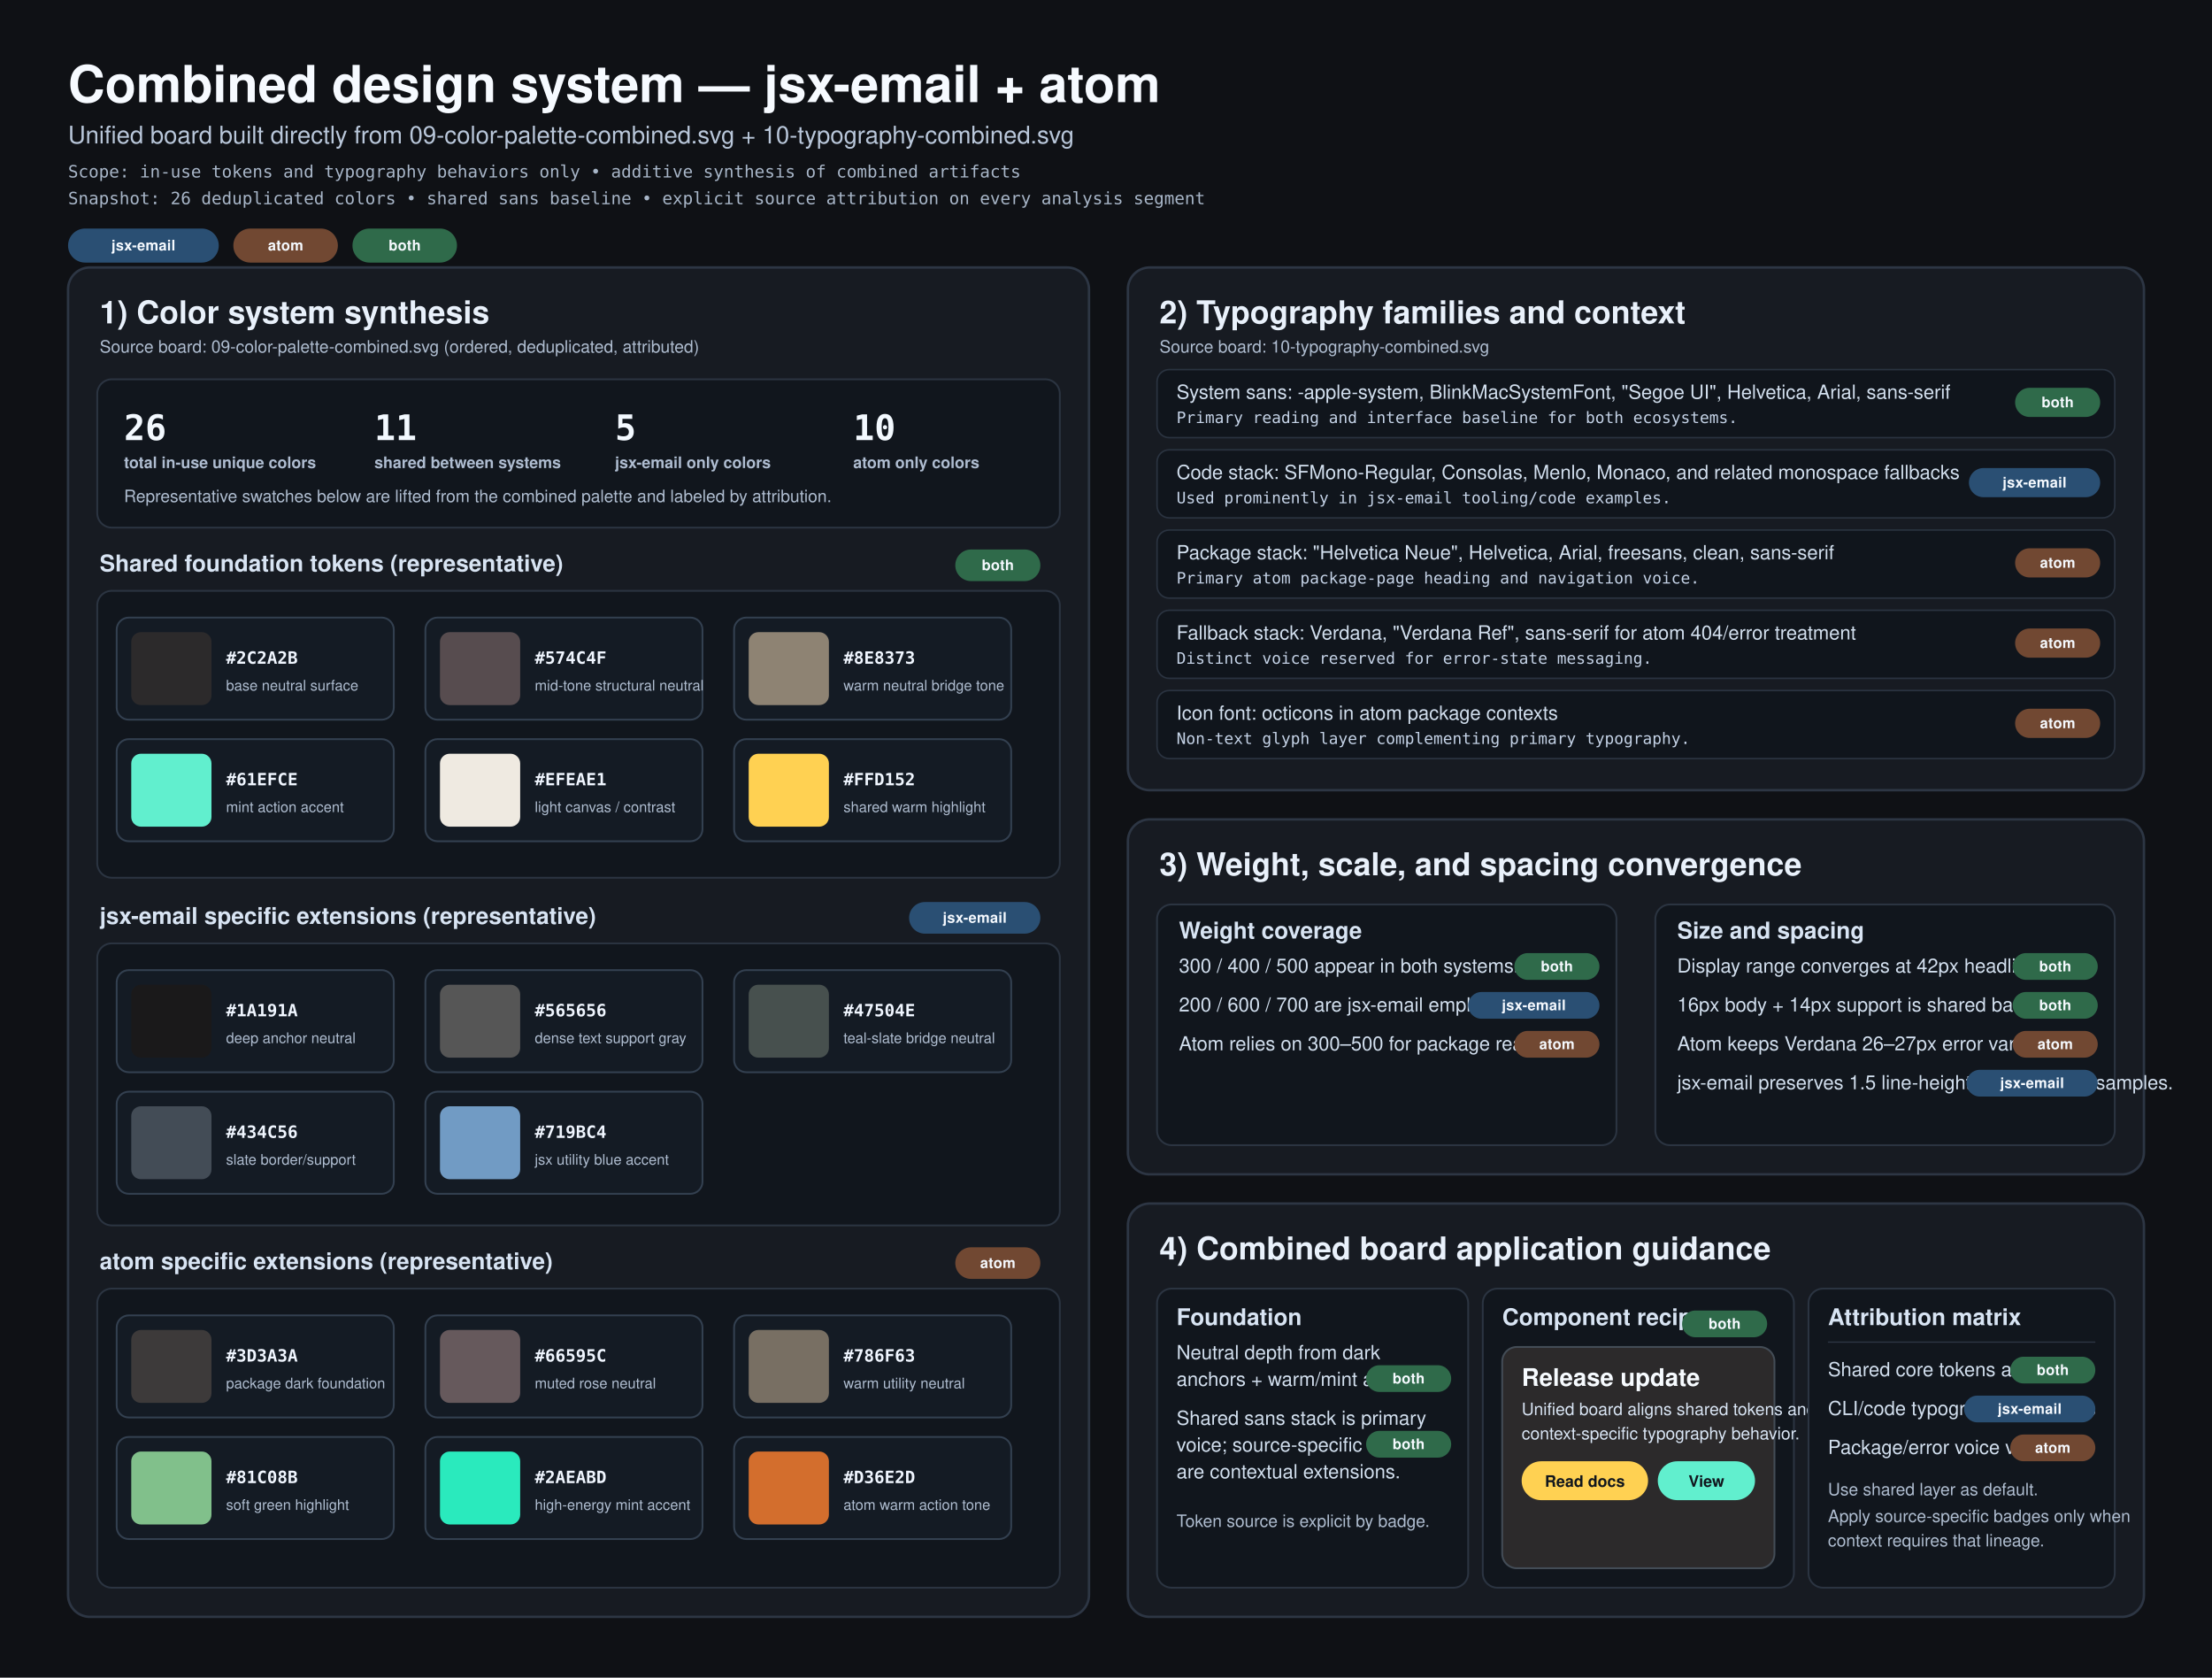
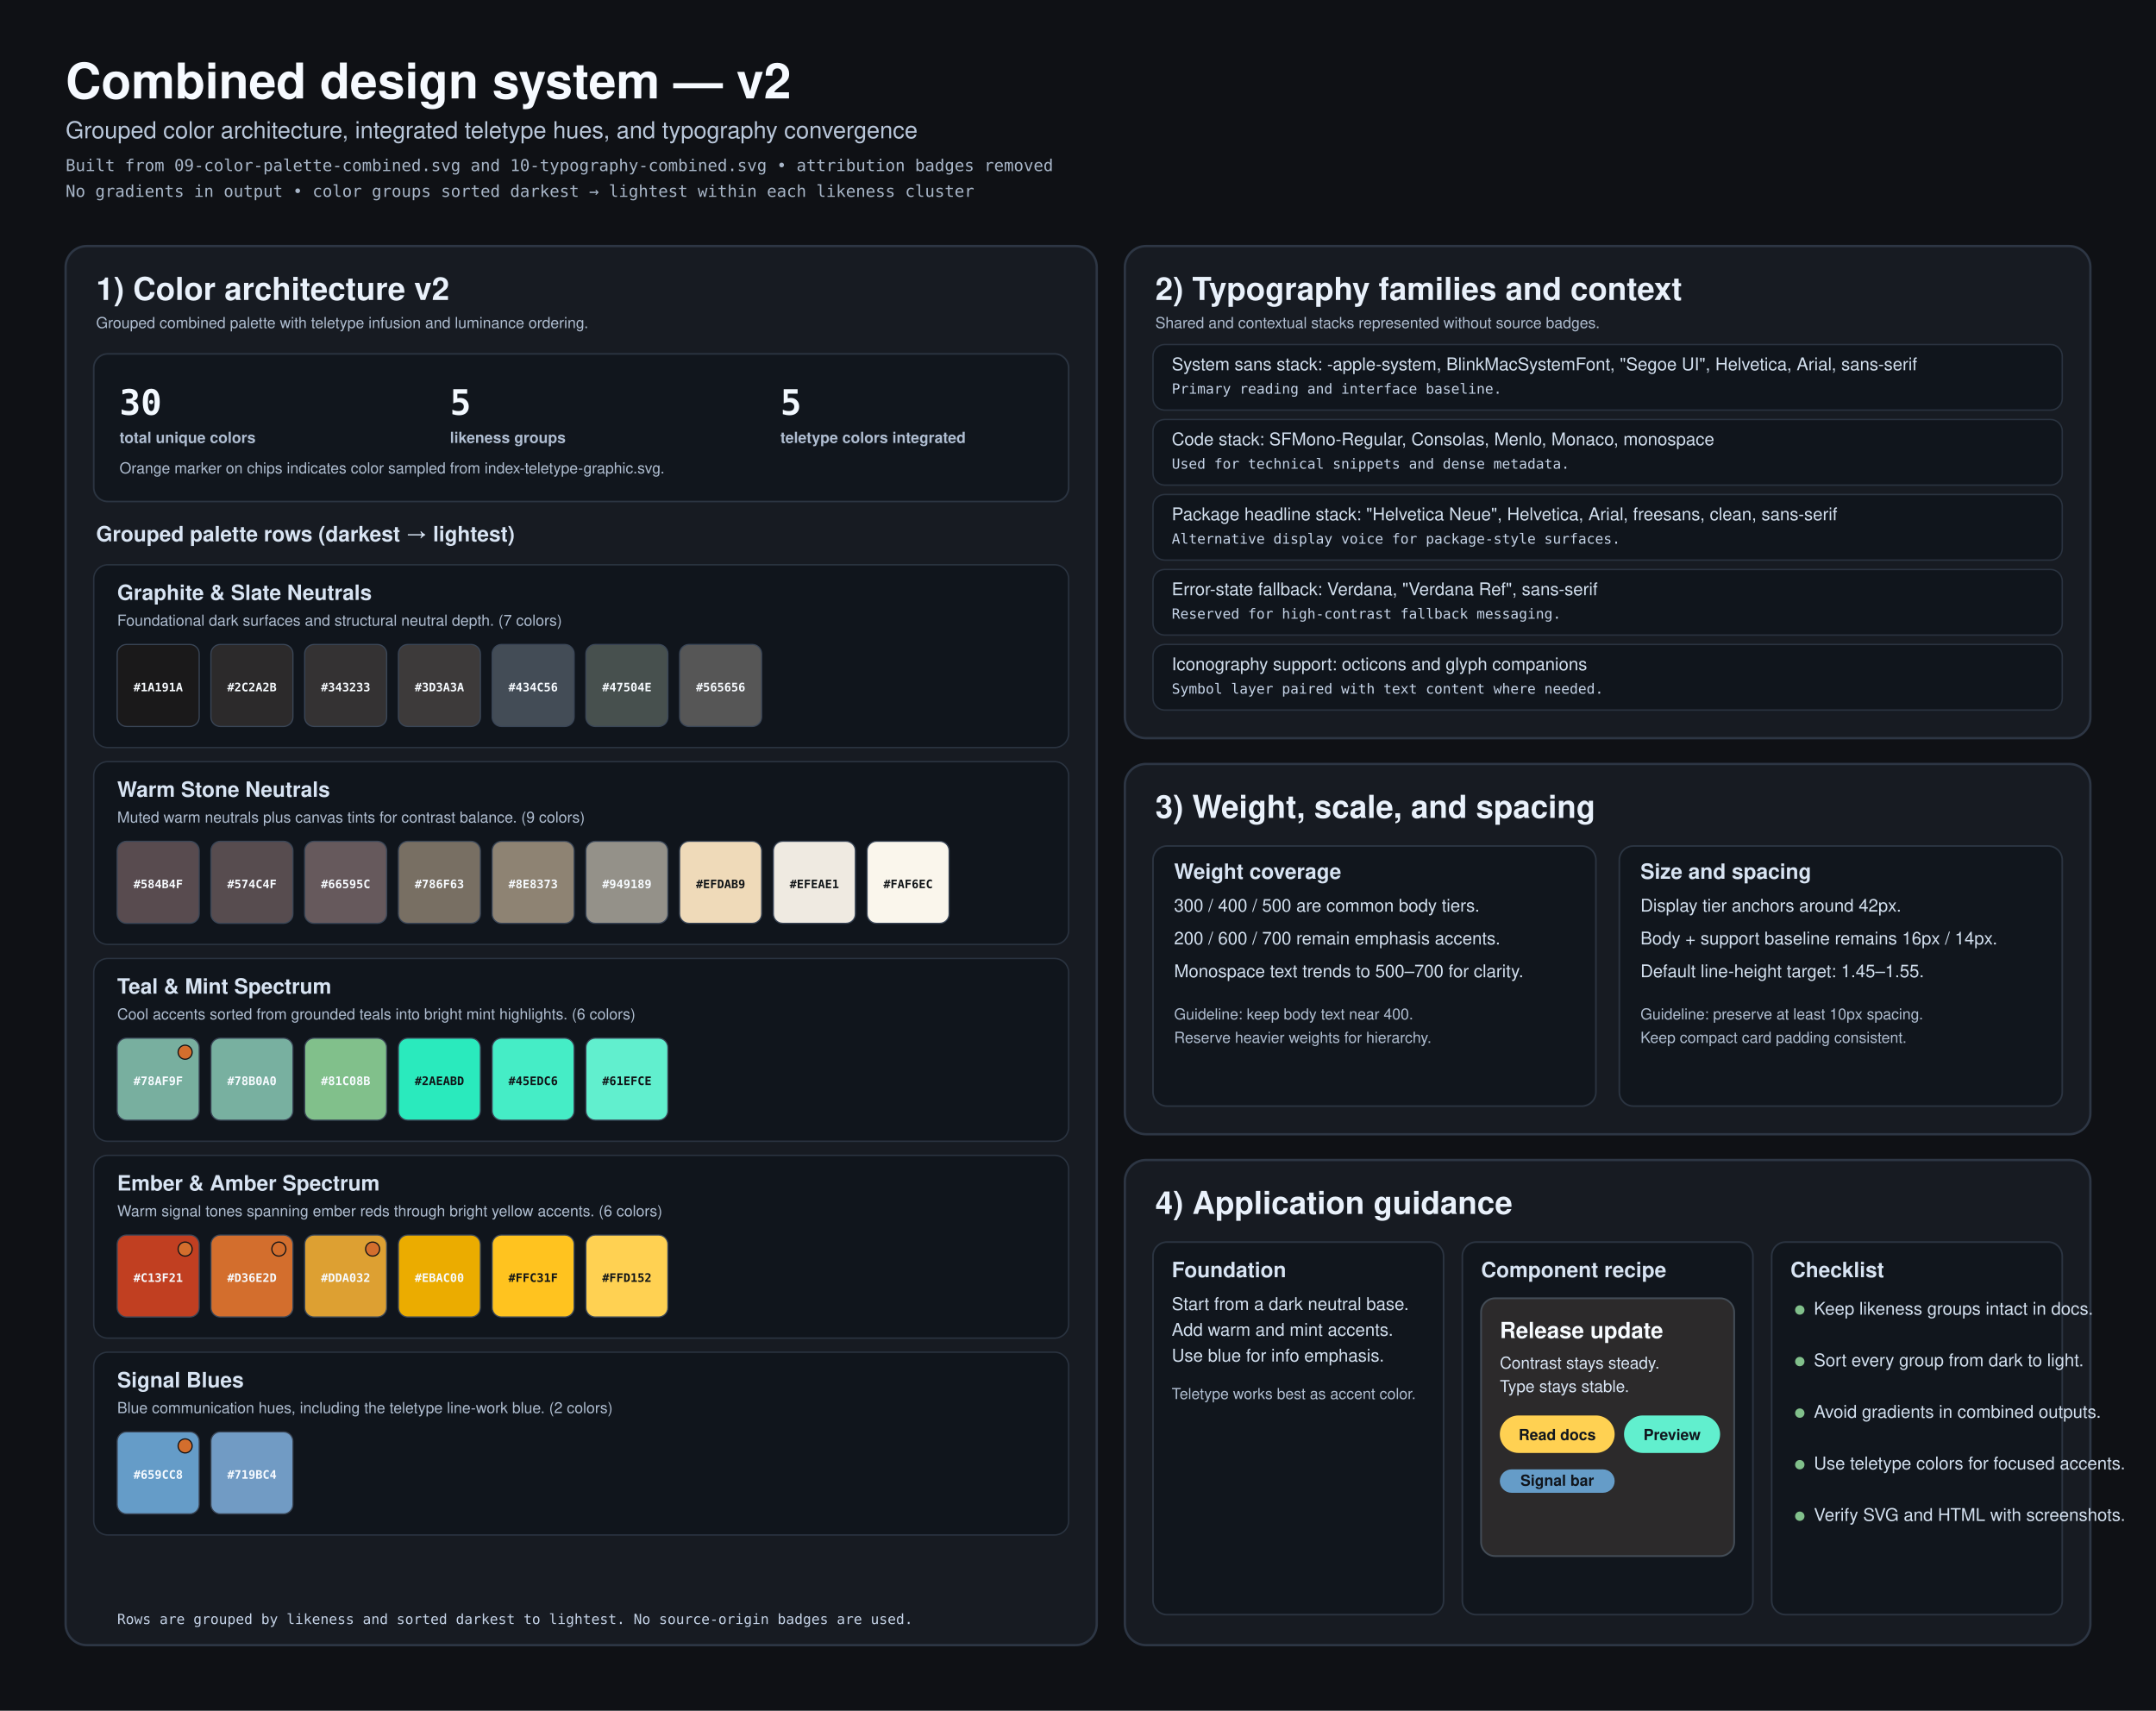
- <svg xmlns="http://www.w3.org/2000/svg" width="1820" height="1380" viewBox="0 0 1820 1380" role="img" aria-labelledby="title desc">
+ <svg xmlns="http://www.w3.org/2000/svg" width="1840" height="1460" viewBox="0 0 1840 1460" role="img" aria-labelledby="title desc">
  <defs>
    <style>
-       .bg { fill: #0f1115; }
-       .panel { fill: #171b22; stroke: #2d3644; stroke-width: 2; }
-       .subPanel { fill: #11161d; stroke: #2b3441; stroke-width: 1.5; }
-       .row { fill: #10151c; stroke: #2a3340; stroke-width: 1.25; }
-       .title { fill: #f6faff; font: 700 42px -apple-system, BlinkMacSystemFont, "Segoe UI", Helvetica, Arial, sans-serif; }
-       .sub { fill: #b9c7da; font: 500 20px -apple-system, BlinkMacSystemFont, "Segoe UI", Helvetica, Arial, sans-serif; }
-       .meta { fill: #a8b6c8; font: 500 14px SFMono-Regular, Consolas, Menlo, Monaco, monospace; }
-       .panelTitle { fill: #e9f1fb; font: 700 26px -apple-system, BlinkMacSystemFont, "Segoe UI", Helvetica, Arial, sans-serif; }
-       .sectionTitle { fill: #d8e4f3; font: 700 19px -apple-system, BlinkMacSystemFont, "Segoe UI", Helvetica, Arial, sans-serif; }
-       .body { fill: #d2dfee; font: 500 16px -apple-system, BlinkMacSystemFont, "Segoe UI", Helvetica, Arial, sans-serif; }
-       .note { fill: #afbdd0; font: 500 14px -apple-system, BlinkMacSystemFont, "Segoe UI", Helvetica, Arial, sans-serif; }
-       .mono { fill: #c5d3e7; font: 500 13px SFMono-Regular, Consolas, Menlo, Monaco, monospace; }
-       .kpiValue { fill: #f3f9ff; font: 700 29px SFMono-Regular, Consolas, Menlo, Monaco, monospace; }
-       .kpiLabel { fill: #afbdd1; font: 600 13px -apple-system, BlinkMacSystemFont, "Segoe UI", Helvetica, Arial, sans-serif; }
-       .swatchCard { fill: #141b24; stroke: #334050; stroke-width: 1.5; }
-       .swatchHex { fill: #f0f6ff; font: 700 14px SFMono-Regular, Consolas, Menlo, Monaco, monospace; }
-       .swatchNote { fill: #afbdd0; font: 500 12px -apple-system, BlinkMacSystemFont, "Segoe UI", Helvetica, Arial, sans-serif; }
-       .sampleTitle { fill: #f7fbff; font: 600 20px -apple-system, BlinkMacSystemFont, "Segoe UI", Helvetica, Arial, sans-serif; }
-       .sampleBody { fill: #d9e5f4; font: 400 14px -apple-system, BlinkMacSystemFont, "Segoe UI", Helvetica, Arial, sans-serif; }
-       .sampleButtonText { fill: #11161d; font: 700 13px -apple-system, BlinkMacSystemFont, "Segoe UI", Helvetica, Arial, sans-serif; }
-       .badgeText { fill: #f6faff; font: 700 12px -apple-system, BlinkMacSystemFont, "Segoe UI", Helvetica, Arial, sans-serif; letter-spacing: 0.2px; }
-       .badgeJsx { fill: #2a4f73; }
-       .badgeAtom { fill: #714832; }
-       .badgeBoth { fill: #2f6a4a; }
-       .divider { stroke: #2d3644; stroke-width: 1; }
+       .bg { fill: #0F1115; }
+       .panel { fill: #171B22; stroke: #2D3644; stroke-width: 2; }
+       .subPanel { fill: #11161D; stroke: #2B3441; stroke-width: 1.4; }
+       .rowCard { fill: #10151C; stroke: #2A3340; stroke-width: 1.2; }
+       .title { fill: #F6FAFF; font: 700 42px -apple-system, BlinkMacSystemFont, "Segoe UI", Helvetica, Arial, sans-serif; }
+       .sub { fill: #B9C7DA; font: 500 20px -apple-system, BlinkMacSystemFont, "Segoe UI", Helvetica, Arial, sans-serif; }
+       .meta { fill: #A8B6C8; font: 500 14px SFMono-Regular, Consolas, Menlo, Monaco, monospace; }
+       .panelTitle { fill: #E9F1FB; font: 700 27px -apple-system, BlinkMacSystemFont, "Segoe UI", Helvetica, Arial, sans-serif; }
+       .sectionTitle { fill: #D8E4F3; font: 700 18px -apple-system, BlinkMacSystemFont, "Segoe UI", Helvetica, Arial, sans-serif; }
+       .body { fill: #D2DFEE; font: 500 15px -apple-system, BlinkMacSystemFont, "Segoe UI", Helvetica, Arial, sans-serif; }
+       .note { fill: #AFBDD0; font: 500 13px -apple-system, BlinkMacSystemFont, "Segoe UI", Helvetica, Arial, sans-serif; }
+       .mono { fill: #C5D3E7; font: 500 12px SFMono-Regular, Consolas, Menlo, Monaco, monospace; }
+       .kpiValue { fill: #F3F9FF; font: 700 30px SFMono-Regular, Consolas, Menlo, Monaco, monospace; }
+       .kpiLabel { fill: #AFBDD1; font: 600 13px -apple-system, BlinkMacSystemFont, "Segoe UI", Helvetica, Arial, sans-serif; }
+       .chipTextDark { fill: #F7FBFF; font: 700 10px SFMono-Regular, Consolas, Menlo, Monaco, monospace; }
+       .chipTextLight { fill: #101417; font: 700 10px SFMono-Regular, Consolas, Menlo, Monaco, monospace; }
+       .teleMarker { fill: #D36E2D; stroke: #0F1115; stroke-width: 1; }
+       .sampleTitle { fill: #F7FBFF; font: 600 19px -apple-system, BlinkMacSystemFont, "Segoe UI", Helvetica, Arial, sans-serif; }
+       .sampleBody { fill: #D9E5F4; font: 400 14px -apple-system, BlinkMacSystemFont, "Segoe UI", Helvetica, Arial, sans-serif; }
+       .sampleButtonText { fill: #11161D; font: 700 13px -apple-system, BlinkMacSystemFont, "Segoe UI", Helvetica, Arial, sans-serif; }
    </style>
  </defs>
-   <rect class="bg" width="1820" height="1380" />
-   <text class="title" x="56" y="84">Combined design system — jsx-email + atom</text>
-   <text class="sub" x="56" y="118">Unified board built directly from 09-color-palette-combined.svg + 10-typography-combined.svg</text>
-   <text class="meta" x="56" y="146">Scope: in-use tokens and typography behaviors only • additive synthesis of combined artifacts</text>
-   <text class="meta" x="56" y="168">Snapshot: 26 deduplicated colors • shared sans baseline • explicit source attribution on every analysis segment</text>
-   <rect class="badgeJsx" x="56" y="188" width="124" height="28" rx="14" />
-   <text class="badgeText" x="118" y="206" text-anchor="middle">jsx-email</text>
-   <rect class="badgeAtom" x="192" y="188" width="86" height="28" rx="14" />
-   <text class="badgeText" x="235" y="206" text-anchor="middle">atom</text>
-   <rect class="badgeBoth" x="290" y="188" width="86" height="28" rx="14" />
-   <text class="badgeText" x="333" y="206" text-anchor="middle">both</text>
-   <g transform="translate(56,220)">
-     <rect class="panel" width="840" height="1110" rx="18" />
-     <text class="panelTitle" x="26" y="46">1) Color system synthesis</text>
-     <text class="note" x="26" y="70">Source board: 09-color-palette-combined.svg (ordered, deduplicated, attributed)</text>
-     <rect class="subPanel" x="24" y="92" width="792" height="122" rx="12" />
-     <text class="kpiValue" x="46" y="142">26</text>
-     <text class="kpiLabel" x="46" y="165">total in-use unique colors</text>
-     <text class="kpiValue" x="252" y="142">11</text>
-     <text class="kpiLabel" x="252" y="165">shared between systems</text>
-     <text class="kpiValue" x="450" y="142">5</text>
-     <text class="kpiLabel" x="450" y="165">jsx-email only colors</text>
-     <text class="kpiValue" x="646" y="142">10</text>
-     <text class="kpiLabel" x="646" y="165">atom only colors</text>
-     <text class="note" x="46" y="193">Representative swatches below are lifted from the combined palette and labeled by attribution.</text>
-     <text class="sectionTitle" x="26" y="250">Shared foundation tokens (representative)</text>
-     <rect class="badgeBoth" x="730" y="232" width="70" height="26" rx="13" />
-     <text class="badgeText" x="765" y="249" text-anchor="middle">both</text>
-     <rect class="subPanel" x="24" y="266" width="792" height="236" rx="12" />
-     <g transform="translate(40,288)">
-       <rect class="swatchCard" width="228" height="84" rx="10" />
-       <rect x="12" y="12" width="66" height="60" rx="8" fill="#2C2A2B" />
-       <text class="swatchHex" x="90" y="38">#2C2A2B</text>
-       <text class="swatchNote" x="90" y="60">base neutral surface</text>
-     </g>
-     <g transform="translate(294,288)">
-       <rect class="swatchCard" width="228" height="84" rx="10" />
-       <rect x="12" y="12" width="66" height="60" rx="8" fill="#574C4F" />
-       <text class="swatchHex" x="90" y="38">#574C4F</text>
-       <text class="swatchNote" x="90" y="60">mid-tone structural neutral</text>
-     </g>
-     <g transform="translate(548,288)">
-       <rect class="swatchCard" width="228" height="84" rx="10" />
-       <rect x="12" y="12" width="66" height="60" rx="8" fill="#8E8373" />
-       <text class="swatchHex" x="90" y="38">#8E8373</text>
-       <text class="swatchNote" x="90" y="60">warm neutral bridge tone</text>
-     </g>
-     <g transform="translate(40,388)">
-       <rect class="swatchCard" width="228" height="84" rx="10" />
-       <rect x="12" y="12" width="66" height="60" rx="8" fill="#61EFCE" />
-       <text class="swatchHex" x="90" y="38">#61EFCE</text>
-       <text class="swatchNote" x="90" y="60">mint action accent</text>
-     </g>
-     <g transform="translate(294,388)">
-       <rect class="swatchCard" width="228" height="84" rx="10" />
-       <rect x="12" y="12" width="66" height="60" rx="8" fill="#EFEAE1" />
-       <text class="swatchHex" x="90" y="38">#EFEAE1</text>
-       <text class="swatchNote" x="90" y="60">light canvas / contrast</text>
-     </g>
-     <g transform="translate(548,388)">
-       <rect class="swatchCard" width="228" height="84" rx="10" />
-       <rect x="12" y="12" width="66" height="60" rx="8" fill="#FFD152" />
-       <text class="swatchHex" x="90" y="38">#FFD152</text>
-       <text class="swatchNote" x="90" y="60">shared warm highlight</text>
-     </g>
-     <text class="sectionTitle" x="26" y="540">jsx-email specific extensions (representative)</text>
-     <rect class="badgeJsx" x="692" y="522" width="108" height="26" rx="13" />
-     <text class="badgeText" x="746" y="539" text-anchor="middle">jsx-email</text>
-     <rect class="subPanel" x="24" y="556" width="792" height="232" rx="12" />
-     <g transform="translate(40,578)">
-       <rect class="swatchCard" width="228" height="84" rx="10" />
-       <rect x="12" y="12" width="66" height="60" rx="8" fill="#1A191A" />
-       <text class="swatchHex" x="90" y="38">#1A191A</text>
-       <text class="swatchNote" x="90" y="60">deep anchor neutral</text>
-     </g>
-     <g transform="translate(294,578)">
-       <rect class="swatchCard" width="228" height="84" rx="10" />
-       <rect x="12" y="12" width="66" height="60" rx="8" fill="#565656" />
-       <text class="swatchHex" x="90" y="38">#565656</text>
-       <text class="swatchNote" x="90" y="60">dense text support gray</text>
-     </g>
-     <g transform="translate(548,578)">
-       <rect class="swatchCard" width="228" height="84" rx="10" />
-       <rect x="12" y="12" width="66" height="60" rx="8" fill="#47504E" />
-       <text class="swatchHex" x="90" y="38">#47504E</text>
-       <text class="swatchNote" x="90" y="60">teal-slate bridge neutral</text>
-     </g>
-     <g transform="translate(40,678)">
-       <rect class="swatchCard" width="228" height="84" rx="10" />
-       <rect x="12" y="12" width="66" height="60" rx="8" fill="#434C56" />
-       <text class="swatchHex" x="90" y="38">#434C56</text>
-       <text class="swatchNote" x="90" y="60">slate border/support</text>
-     </g>
-     <g transform="translate(294,678)">
-       <rect class="swatchCard" width="228" height="84" rx="10" />
-       <rect x="12" y="12" width="66" height="60" rx="8" fill="#719BC4" />
-       <text class="swatchHex" x="90" y="38">#719BC4</text>
-       <text class="swatchNote" x="90" y="60">jsx utility blue accent</text>
-     </g>
-     <text class="sectionTitle" x="26" y="824">atom specific extensions (representative)</text>
-     <rect class="badgeAtom" x="730" y="806" width="70" height="26" rx="13" />
-     <text class="badgeText" x="765" y="823" text-anchor="middle">atom</text>
-     <rect class="subPanel" x="24" y="840" width="792" height="246" rx="12" />
-     <g transform="translate(40,862)">
-       <rect class="swatchCard" width="228" height="84" rx="10" />
-       <rect x="12" y="12" width="66" height="60" rx="8" fill="#3D3A3A" />
-       <text class="swatchHex" x="90" y="38">#3D3A3A</text>
-       <text class="swatchNote" x="90" y="60">package dark foundation</text>
-     </g>
-     <g transform="translate(294,862)">
-       <rect class="swatchCard" width="228" height="84" rx="10" />
-       <rect x="12" y="12" width="66" height="60" rx="8" fill="#66595C" />
-       <text class="swatchHex" x="90" y="38">#66595C</text>
-       <text class="swatchNote" x="90" y="60">muted rose neutral</text>
-     </g>
-     <g transform="translate(548,862)">
-       <rect class="swatchCard" width="228" height="84" rx="10" />
-       <rect x="12" y="12" width="66" height="60" rx="8" fill="#786F63" />
-       <text class="swatchHex" x="90" y="38">#786F63</text>
-       <text class="swatchNote" x="90" y="60">warm utility neutral</text>
-     </g>
-     <g transform="translate(40,962)">
-       <rect class="swatchCard" width="228" height="84" rx="10" />
-       <rect x="12" y="12" width="66" height="60" rx="8" fill="#81C08B" />
-       <text class="swatchHex" x="90" y="38">#81C08B</text>
-       <text class="swatchNote" x="90" y="60">soft green highlight</text>
-     </g>
-     <g transform="translate(294,962)">
-       <rect class="swatchCard" width="228" height="84" rx="10" />
-       <rect x="12" y="12" width="66" height="60" rx="8" fill="#2AEABD" />
-       <text class="swatchHex" x="90" y="38">#2AEABD</text>
-       <text class="swatchNote" x="90" y="60">high-energy mint accent</text>
-     </g>
-     <g transform="translate(548,962)">
-       <rect class="swatchCard" width="228" height="84" rx="10" />
-       <rect x="12" y="12" width="66" height="60" rx="8" fill="#D36E2D" />
-       <text class="swatchHex" x="90" y="38">#D36E2D</text>
-       <text class="swatchNote" x="90" y="60">atom warm action tone</text>
-     </g>
-   </g>
-   <g transform="translate(928,220)">
-     <rect class="panel" width="836" height="430" rx="18" />
+   <rect class="bg" width="1840" height="1460" />
+   <text class="title" x="56" y="84">Combined design system — v2</text>
+   <text class="sub" x="56" y="118">Grouped color architecture, integrated teletype hues, and typography convergence</text>
+   <text class="meta" x="56" y="146">Built from 09-color-palette-combined.svg and 10-typography-combined.svg • attribution badges removed</text>
+   <text class="meta" x="56" y="168">No gradients in output • color groups sorted darkest → lightest within each likeness cluster</text>
+   <g transform="translate(56,210)">
+     <rect class="panel" width="880" height="1194" rx="18" />
+     <text class="panelTitle" x="26" y="46">1) Color architecture v2</text>
+     <text class="note" x="26" y="70">Grouped combined palette with teletype infusion and luminance ordering.</text>
+     <rect class="subPanel" x="24" y="92" width="832" height="126" rx="12" />
+     <text class="kpiValue" x="46" y="144">30</text>
+     <text class="kpiLabel" x="46" y="168">total unique colors</text>
+     <text class="kpiValue" x="328" y="144">5</text>
+     <text class="kpiLabel" x="328" y="168">likeness groups</text>
+     <text class="kpiValue" x="610" y="144">5</text>
+     <text class="kpiLabel" x="610" y="168">teletype colors integrated</text>
+     <text class="note" x="46" y="194">Orange marker on chips indicates color sampled from index-teletype-graphic.svg.</text>
+     <text class="sectionTitle" x="26" y="252">Grouped palette rows (darkest → lightest)</text>
+     <rect class="rowCard" x="24" y="272" width="832" height="156" rx="12" />
+     <text class="sectionTitle" x="44" y="302">Graphite &amp; Slate Neutrals</text>
+     <text class="note" x="44" y="324">Foundational dark surfaces and structural neutral depth. (7 colors)</text>
+     <g transform="translate(44,340)">
+       <rect width="70" height="70" rx="8" fill="#1A191A" stroke="#3A4657" stroke-width="1" />
+       <text class="chipTextDark" x="35" y="40" text-anchor="middle">#1A191A</text>
+     </g>
+     <g transform="translate(124,340)">
+       <rect width="70" height="70" rx="8" fill="#2C2A2B" stroke="#3A4657" stroke-width="1" />
+       <text class="chipTextDark" x="35" y="40" text-anchor="middle">#2C2A2B</text>
+     </g>
+     <g transform="translate(204,340)">
+       <rect width="70" height="70" rx="8" fill="#343233" stroke="#3A4657" stroke-width="1" />
+       <text class="chipTextDark" x="35" y="40" text-anchor="middle">#343233</text>
+     </g>
+     <g transform="translate(284,340)">
+       <rect width="70" height="70" rx="8" fill="#3D3A3A" stroke="#3A4657" stroke-width="1" />
+       <text class="chipTextDark" x="35" y="40" text-anchor="middle">#3D3A3A</text>
+     </g>
+     <g transform="translate(364,340)">
+       <rect width="70" height="70" rx="8" fill="#434C56" stroke="#3A4657" stroke-width="1" />
+       <text class="chipTextDark" x="35" y="40" text-anchor="middle">#434C56</text>
+     </g>
+     <g transform="translate(444,340)">
+       <rect width="70" height="70" rx="8" fill="#47504E" stroke="#3A4657" stroke-width="1" />
+       <text class="chipTextDark" x="35" y="40" text-anchor="middle">#47504E</text>
+     </g>
+     <g transform="translate(524,340)">
+       <rect width="70" height="70" rx="8" fill="#565656" stroke="#3A4657" stroke-width="1" />
+       <text class="chipTextDark" x="35" y="40" text-anchor="middle">#565656</text>
+     </g>
+     <rect class="rowCard" x="24" y="440" width="832" height="156" rx="12" />
+     <text class="sectionTitle" x="44" y="470">Warm Stone Neutrals</text>
+     <text class="note" x="44" y="492">Muted warm neutrals plus canvas tints for contrast balance. (9 colors)</text>
+     <g transform="translate(44,508)">
+       <rect width="70" height="70" rx="8" fill="#584B4F" stroke="#3A4657" stroke-width="1" />
+       <text class="chipTextDark" x="35" y="40" text-anchor="middle">#584B4F</text>
+     </g>
+     <g transform="translate(124,508)">
+       <rect width="70" height="70" rx="8" fill="#574C4F" stroke="#3A4657" stroke-width="1" />
+       <text class="chipTextDark" x="35" y="40" text-anchor="middle">#574C4F</text>
+     </g>
+     <g transform="translate(204,508)">
+       <rect width="70" height="70" rx="8" fill="#66595C" stroke="#3A4657" stroke-width="1" />
+       <text class="chipTextDark" x="35" y="40" text-anchor="middle">#66595C</text>
+     </g>
+     <g transform="translate(284,508)">
+       <rect width="70" height="70" rx="8" fill="#786F63" stroke="#3A4657" stroke-width="1" />
+       <text class="chipTextDark" x="35" y="40" text-anchor="middle">#786F63</text>
+     </g>
+     <g transform="translate(364,508)">
+       <rect width="70" height="70" rx="8" fill="#8E8373" stroke="#3A4657" stroke-width="1" />
+       <text class="chipTextDark" x="35" y="40" text-anchor="middle">#8E8373</text>
+     </g>
+     <g transform="translate(444,508)">
+       <rect width="70" height="70" rx="8" fill="#949189" stroke="#3A4657" stroke-width="1" />
+       <text class="chipTextDark" x="35" y="40" text-anchor="middle">#949189</text>
+     </g>
+     <g transform="translate(524,508)">
+       <rect width="70" height="70" rx="8" fill="#EFDAB9" stroke="#3A4657" stroke-width="1" />
+       <text class="chipTextLight" x="35" y="40" text-anchor="middle">#EFDAB9</text>
+     </g>
+     <g transform="translate(604,508)">
+       <rect width="70" height="70" rx="8" fill="#EFEAE1" stroke="#3A4657" stroke-width="1" />
+       <text class="chipTextLight" x="35" y="40" text-anchor="middle">#EFEAE1</text>
+     </g>
+     <g transform="translate(684,508)">
+       <rect width="70" height="70" rx="8" fill="#FAF6EC" stroke="#3A4657" stroke-width="1" />
+       <text class="chipTextLight" x="35" y="40" text-anchor="middle">#FAF6EC</text>
+     </g>
+     <rect class="rowCard" x="24" y="608" width="832" height="156" rx="12" />
+     <text class="sectionTitle" x="44" y="638">Teal &amp; Mint Spectrum</text>
+     <text class="note" x="44" y="660">Cool accents sorted from grounded teals into bright mint highlights. (6 colors)</text>
+     <g transform="translate(44,676)">
+       <rect width="70" height="70" rx="8" fill="#78AF9F" stroke="#3A4657" stroke-width="1" />
+       <text class="chipTextDark" x="35" y="40" text-anchor="middle">#78AF9F</text>
+       <circle class="teleMarker" cx="58" cy="12" r="6" />
+     </g>
+     <g transform="translate(124,676)">
+       <rect width="70" height="70" rx="8" fill="#78B0A0" stroke="#3A4657" stroke-width="1" />
+       <text class="chipTextDark" x="35" y="40" text-anchor="middle">#78B0A0</text>
+     </g>
+     <g transform="translate(204,676)">
+       <rect width="70" height="70" rx="8" fill="#81C08B" stroke="#3A4657" stroke-width="1" />
+       <text class="chipTextDark" x="35" y="40" text-anchor="middle">#81C08B</text>
+     </g>
+     <g transform="translate(284,676)">
+       <rect width="70" height="70" rx="8" fill="#2AEABD" stroke="#3A4657" stroke-width="1" />
+       <text class="chipTextLight" x="35" y="40" text-anchor="middle">#2AEABD</text>
+     </g>
+     <g transform="translate(364,676)">
+       <rect width="70" height="70" rx="8" fill="#45EDC6" stroke="#3A4657" stroke-width="1" />
+       <text class="chipTextLight" x="35" y="40" text-anchor="middle">#45EDC6</text>
+     </g>
+     <g transform="translate(444,676)">
+       <rect width="70" height="70" rx="8" fill="#61EFCE" stroke="#3A4657" stroke-width="1" />
+       <text class="chipTextLight" x="35" y="40" text-anchor="middle">#61EFCE</text>
+     </g>
+     <rect class="rowCard" x="24" y="776" width="832" height="156" rx="12" />
+     <text class="sectionTitle" x="44" y="806">Ember &amp; Amber Spectrum</text>
+     <text class="note" x="44" y="828">Warm signal tones spanning ember reds through bright yellow accents. (6 colors)</text>
+     <g transform="translate(44,844)">
+       <rect width="70" height="70" rx="8" fill="#C13F21" stroke="#3A4657" stroke-width="1" />
+       <text class="chipTextDark" x="35" y="40" text-anchor="middle">#C13F21</text>
+       <circle class="teleMarker" cx="58" cy="12" r="6" />
+     </g>
+     <g transform="translate(124,844)">
+       <rect width="70" height="70" rx="8" fill="#D36E2D" stroke="#3A4657" stroke-width="1" />
+       <text class="chipTextDark" x="35" y="40" text-anchor="middle">#D36E2D</text>
+       <circle class="teleMarker" cx="58" cy="12" r="6" />
+     </g>
+     <g transform="translate(204,844)">
+       <rect width="70" height="70" rx="8" fill="#DDA032" stroke="#3A4657" stroke-width="1" />
+       <text class="chipTextDark" x="35" y="40" text-anchor="middle">#DDA032</text>
+       <circle class="teleMarker" cx="58" cy="12" r="6" />
+     </g>
+     <g transform="translate(284,844)">
+       <rect width="70" height="70" rx="8" fill="#EBAC00" stroke="#3A4657" stroke-width="1" />
+       <text class="chipTextDark" x="35" y="40" text-anchor="middle">#EBAC00</text>
+     </g>
+     <g transform="translate(364,844)">
+       <rect width="70" height="70" rx="8" fill="#FFC31F" stroke="#3A4657" stroke-width="1" />
+       <text class="chipTextLight" x="35" y="40" text-anchor="middle">#FFC31F</text>
+     </g>
+     <g transform="translate(444,844)">
+       <rect width="70" height="70" rx="8" fill="#FFD152" stroke="#3A4657" stroke-width="1" />
+       <text class="chipTextLight" x="35" y="40" text-anchor="middle">#FFD152</text>
+     </g>
+     <rect class="rowCard" x="24" y="944" width="832" height="156" rx="12" />
+     <text class="sectionTitle" x="44" y="974">Signal Blues</text>
+     <text class="note" x="44" y="996">Blue communication hues, including the teletype line-work blue. (2 colors)</text>
+     <g transform="translate(44,1012)">
+       <rect width="70" height="70" rx="8" fill="#659CC8" stroke="#3A4657" stroke-width="1" />
+       <text class="chipTextDark" x="35" y="40" text-anchor="middle">#659CC8</text>
+       <circle class="teleMarker" cx="58" cy="12" r="6" />
+     </g>
+     <g transform="translate(124,1012)">
+       <rect width="70" height="70" rx="8" fill="#719BC4" stroke="#3A4657" stroke-width="1" />
+       <text class="chipTextDark" x="35" y="40" text-anchor="middle">#719BC4</text>
+     </g>
+     <text class="mono" x="44" y="1176">Rows are grouped by likeness and sorted darkest to lightest. No source-origin badges are used.</text>
+   </g>
+   <g transform="translate(960,210)">
+     <rect class="panel" width="824" height="420" rx="18" />
    <text class="panelTitle" x="26" y="46">2) Typography families and context</text>
-     <text class="note" x="26" y="70">Source board: 10-typography-combined.svg</text>
-     <rect class="row" x="24" y="84" width="788" height="56" rx="10" />
-     <text class="body" x="40" y="108">System sans: -apple-system, BlinkMacSystemFont, "Segoe UI", Helvetica, Arial, sans-serif</text>
-     <text class="mono" x="40" y="128">Primary reading and interface baseline for both ecosystems.</text>
-     <rect class="badgeBoth" x="730" y="99" width="70" height="24" rx="12" />
-     <text class="badgeText" x="765" y="115" text-anchor="middle">both</text>
-     <rect class="row" x="24" y="150" width="788" height="56" rx="10" />
-     <text class="body" x="40" y="174">Code stack: SFMono-Regular, Consolas, Menlo, Monaco, and related monospace fallbacks</text>
-     <text class="mono" x="40" y="194">Used prominently in jsx-email tooling/code examples.</text>
-     <rect class="badgeJsx" x="692" y="165" width="108" height="24" rx="12" />
-     <text class="badgeText" x="746" y="181" text-anchor="middle">jsx-email</text>
-     <rect class="row" x="24" y="216" width="788" height="56" rx="10" />
-     <text class="body" x="40" y="240">Package stack: "Helvetica Neue", Helvetica, Arial, freesans, clean, sans-serif</text>
-     <text class="mono" x="40" y="260">Primary atom package-page heading and navigation voice.</text>
-     <rect class="badgeAtom" x="730" y="231" width="70" height="24" rx="12" />
-     <text class="badgeText" x="765" y="247" text-anchor="middle">atom</text>
-     <rect class="row" x="24" y="282" width="788" height="56" rx="10" />
-     <text class="body" x="40" y="306">Fallback stack: Verdana, "Verdana Ref", sans-serif for atom 404/error treatment</text>
-     <text class="mono" x="40" y="326">Distinct voice reserved for error-state messaging.</text>
-     <rect class="badgeAtom" x="730" y="297" width="70" height="24" rx="12" />
-     <text class="badgeText" x="765" y="313" text-anchor="middle">atom</text>
-     <rect class="row" x="24" y="348" width="788" height="56" rx="10" />
-     <text class="body" x="40" y="372">Icon font: octicons in atom package contexts</text>
-     <text class="mono" x="40" y="392">Non-text glyph layer complementing primary typography.</text>
-     <rect class="badgeAtom" x="730" y="363" width="70" height="24" rx="12" />
-     <text class="badgeText" x="765" y="379" text-anchor="middle">atom</text>
-   </g>
-   <g transform="translate(928,674)">
-     <rect class="panel" width="836" height="292" rx="18" />
-     <text class="panelTitle" x="26" y="46">3) Weight, scale, and spacing convergence</text>
-     <rect class="subPanel" x="24" y="70" width="378" height="198" rx="12" />
+     <text class="note" x="26" y="70">Shared and contextual stacks represented without source badges.</text>
+     <rect class="rowCard" x="24" y="84" width="776" height="56" rx="10" />
+     <text class="body" x="40" y="106">System sans stack: -apple-system, BlinkMacSystemFont, "Segoe UI", Helvetica, Arial, sans-serif</text>
+     <text class="mono" x="40" y="126">Primary reading and interface baseline.</text>
+     <rect class="rowCard" x="24" y="148" width="776" height="56" rx="10" />
+     <text class="body" x="40" y="170">Code stack: SFMono-Regular, Consolas, Menlo, Monaco, monospace</text>
+     <text class="mono" x="40" y="190">Used for technical snippets and dense metadata.</text>
+     <rect class="rowCard" x="24" y="212" width="776" height="56" rx="10" />
+     <text class="body" x="40" y="234">Package headline stack: "Helvetica Neue", Helvetica, Arial, freesans, clean, sans-serif</text>
+     <text class="mono" x="40" y="254">Alternative display voice for package-style surfaces.</text>
+     <rect class="rowCard" x="24" y="276" width="776" height="56" rx="10" />
+     <text class="body" x="40" y="298">Error-state fallback: Verdana, "Verdana Ref", sans-serif</text>
+     <text class="mono" x="40" y="318">Reserved for high-contrast fallback messaging.</text>
+     <rect class="rowCard" x="24" y="340" width="776" height="56" rx="10" />
+     <text class="body" x="40" y="362">Iconography support: octicons and glyph companions</text>
+     <text class="mono" x="40" y="382">Symbol layer paired with text content where needed.</text>
+   </g>
+   <g transform="translate(960,652)">
+     <rect class="panel" width="824" height="316" rx="18" />
+     <text class="panelTitle" x="26" y="46">3) Weight, scale, and spacing</text>
+     <rect class="subPanel" x="24" y="70" width="378" height="222" rx="12" />
    <text class="sectionTitle" x="42" y="98">Weight coverage</text>
-     <text class="body" x="42" y="126">300 / 400 / 500 appear in both systems.</text>
-     <rect class="badgeBoth" x="318" y="110" width="70" height="22" rx="11" />
-     <text class="badgeText" x="353" y="125" text-anchor="middle">both</text>
-     <text class="body" x="42" y="158">200 / 600 / 700 are jsx-email emphasis tiers.</text>
-     <rect class="badgeJsx" x="280" y="142" width="108" height="22" rx="11" />
-     <text class="badgeText" x="334" y="157" text-anchor="middle">jsx-email</text>
-     <text class="body" x="42" y="190">Atom relies on 300–500 for package readability.</text>
-     <rect class="badgeAtom" x="318" y="174" width="70" height="22" rx="11" />
-     <text class="badgeText" x="353" y="189" text-anchor="middle">atom</text>
-     <rect class="subPanel" x="434" y="70" width="378" height="198" rx="12" />
-     <text class="sectionTitle" x="452" y="98">Size and spacing</text>
-     <text class="body" x="452" y="126">Display range converges at 42px headline tier.</text>
-     <rect class="badgeBoth" x="728" y="110" width="70" height="22" rx="11" />
-     <text class="badgeText" x="763" y="125" text-anchor="middle">both</text>
-     <text class="body" x="452" y="158">16px body + 14px support is shared baseline.</text>
-     <rect class="badgeBoth" x="728" y="142" width="70" height="22" rx="11" />
-     <text class="badgeText" x="763" y="157" text-anchor="middle">both</text>
-     <text class="body" x="452" y="190">Atom keeps Verdana 26–27px error variant.</text>
-     <rect class="badgeAtom" x="728" y="174" width="70" height="22" rx="11" />
-     <text class="badgeText" x="763" y="189" text-anchor="middle">atom</text>
-     <text class="body" x="452" y="222">jsx-email preserves 1.5 line-height in stack/code samples.</text>
-     <rect class="badgeJsx" x="690" y="206" width="108" height="22" rx="11" />
-     <text class="badgeText" x="744" y="221" text-anchor="middle">jsx-email</text>
-   </g>
-   <g transform="translate(928,990)">
-     <rect class="panel" width="836" height="340" rx="18" />
-     <text class="panelTitle" x="26" y="46">4) Combined board application guidance</text>
-     <rect class="subPanel" x="24" y="70" width="256" height="246" rx="12" />
+     <text class="body" x="42" y="126">300 / 400 / 500 are common body tiers.</text>
+     <text class="body" x="42" y="154">200 / 600 / 700 remain emphasis accents.</text>
+     <text class="body" x="42" y="182">Monospace text trends to 500–700 for clarity.</text>
+     <text class="note" x="42" y="218">Guideline: keep body text near 400.</text>
+     <text class="note" x="42" y="238">Reserve heavier weights for hierarchy.</text>
+     <rect class="subPanel" x="422" y="70" width="378" height="222" rx="12" />
+     <text class="sectionTitle" x="440" y="98">Size and spacing</text>
+     <text class="body" x="440" y="126">Display tier anchors around 42px.</text>
+     <text class="body" x="440" y="154">Body + support baseline remains 16px / 14px.</text>
+     <text class="body" x="440" y="182">Default line-height target: 1.45–1.55.</text>
+     <text class="note" x="440" y="218">Guideline: preserve at least 10px spacing.</text>
+     <text class="note" x="440" y="238">Keep compact card padding consistent.</text>
+   </g>
+   <g transform="translate(960,990)">
+     <rect class="panel" width="824" height="414" rx="18" />
+     <text class="panelTitle" x="26" y="46">4) Application guidance</text>
+     <rect class="subPanel" x="24" y="70" width="248" height="318" rx="12" />
    <text class="sectionTitle" x="40" y="100">Foundation</text>
-     <text class="body" x="40" y="128">Neutral depth from dark</text>
-     <text class="body" x="40" y="150">anchors + warm/mint accents.</text>
-     <rect class="badgeBoth" x="196" y="133" width="70" height="22" rx="11" />
-     <text class="badgeText" x="231" y="148" text-anchor="middle">both</text>
-     <text class="body" x="40" y="182">Shared sans stack is primary</text>
-     <text class="body" x="40" y="204">voice; source-specific stacks</text>
-     <text class="body" x="40" y="226">are contextual extensions.</text>
-     <rect class="badgeBoth" x="196" y="187" width="70" height="22" rx="11" />
-     <text class="badgeText" x="231" y="202" text-anchor="middle">both</text>
-     <text class="note" x="40" y="266">Token source is explicit by badge.</text>
-     <rect class="subPanel" x="292" y="70" width="256" height="246" rx="12" />
-     <text class="sectionTitle" x="308" y="100">Component recipe</text>
-     <rect x="308" y="118" width="224" height="182" rx="12" fill="#2C2A2B" stroke="#434C56" stroke-width="1.5" />
-     <text class="sampleTitle" x="324" y="150">Release update</text>
-     <text class="sampleBody" x="324" y="174">Unified board aligns shared tokens and</text>
-     <text class="sampleBody" x="324" y="194">context-specific typography behavior.</text>
-     <rect x="324" y="212" width="104" height="32" rx="16" fill="#FFD152" />
-     <text class="sampleButtonText" x="376" y="233" text-anchor="middle">Read docs</text>
-     <rect x="436" y="212" width="80" height="32" rx="16" fill="#61EFCE" />
-     <text class="sampleButtonText" x="476" y="233" text-anchor="middle">View</text>
-     <rect class="badgeBoth" x="456" y="88" width="70" height="22" rx="11" />
-     <text class="badgeText" x="491" y="103" text-anchor="middle">both</text>
-     <rect class="subPanel" x="560" y="70" width="252" height="246" rx="12" />
-     <text class="sectionTitle" x="576" y="100">Attribution matrix</text>
-     <line class="divider" x1="576" y1="114" x2="796" y2="114" />
-     <text class="body" x="576" y="142">Shared core tokens and scale</text>
-     <rect class="badgeBoth" x="726" y="126" width="70" height="22" rx="11" />
-     <text class="badgeText" x="761" y="141" text-anchor="middle">both</text>
-     <text class="body" x="576" y="174">CLI/code typography emphasis</text>
-     <rect class="badgeJsx" x="688" y="158" width="108" height="22" rx="11" />
-     <text class="badgeText" x="742" y="173" text-anchor="middle">jsx-email</text>
-     <text class="body" x="576" y="206">Package/error voice variants</text>
-     <rect class="badgeAtom" x="726" y="190" width="70" height="22" rx="11" />
-     <text class="badgeText" x="761" y="205" text-anchor="middle">atom</text>
-     <text class="note" x="576" y="240">Use shared layer as default.</text>
-     <text class="note" x="576" y="262">Apply source-specific badges only when</text>
-     <text class="note" x="576" y="282">context requires that lineage.</text>
+     <text class="body" x="40" y="128">Start from a dark neutral base.</text>
+     <text class="body" x="40" y="150">Add warm and mint accents.</text>
+     <text class="body" x="40" y="172">Use blue for info emphasis.</text>
+     <text class="note" x="40" y="204">Teletype works best as accent color.</text>
+     <rect class="subPanel" x="288" y="70" width="248" height="318" rx="12" />
+     <text class="sectionTitle" x="304" y="100">Component recipe</text>
+     <rect x="304" y="118" width="216" height="220" rx="12" fill="#2C2A2B" stroke="#434C56" stroke-width="1.5" />
+     <text class="sampleTitle" x="320" y="152">Release update</text>
+     <text class="sampleBody" x="320" y="178">Contrast stays steady.</text>
+     <text class="sampleBody" x="320" y="198">Type stays stable.</text>
+     <rect x="320" y="218" width="98" height="32" rx="16" fill="#FFD152" />
+     <text class="sampleButtonText" x="369" y="239" text-anchor="middle">Read docs</text>
+     <rect x="426" y="218" width="82" height="32" rx="16" fill="#61EFCE" />
+     <text class="sampleButtonText" x="467" y="239" text-anchor="middle">Preview</text>
+     <rect x="320" y="264" width="98" height="20" rx="10" fill="#659CC8" />
+     <text class="sampleButtonText" x="369" y="278" text-anchor="middle">Signal bar</text>
+     <rect class="subPanel" x="552" y="70" width="248" height="318" rx="12" />
+     <text class="sectionTitle" x="568" y="100">Checklist</text>
+     <circle cx="576" cy="128" r="4" fill="#81C08B" />
+     <text class="body" x="588" y="132">Keep likeness groups intact in docs.</text>
+     <circle cx="576" cy="172" r="4" fill="#81C08B" />
+     <text class="body" x="588" y="176">Sort every group from dark to light.</text>
+     <circle cx="576" cy="216" r="4" fill="#81C08B" />
+     <text class="body" x="588" y="220">Avoid gradients in combined outputs.</text>
+     <circle cx="576" cy="260" r="4" fill="#81C08B" />
+     <text class="body" x="588" y="264">Use teletype colors for focused accents.</text>
+     <circle cx="576" cy="304" r="4" fill="#81C08B" />
+     <text class="body" x="588" y="308">Verify SVG and HTML with screenshots.</text>
  </g>
</svg>
